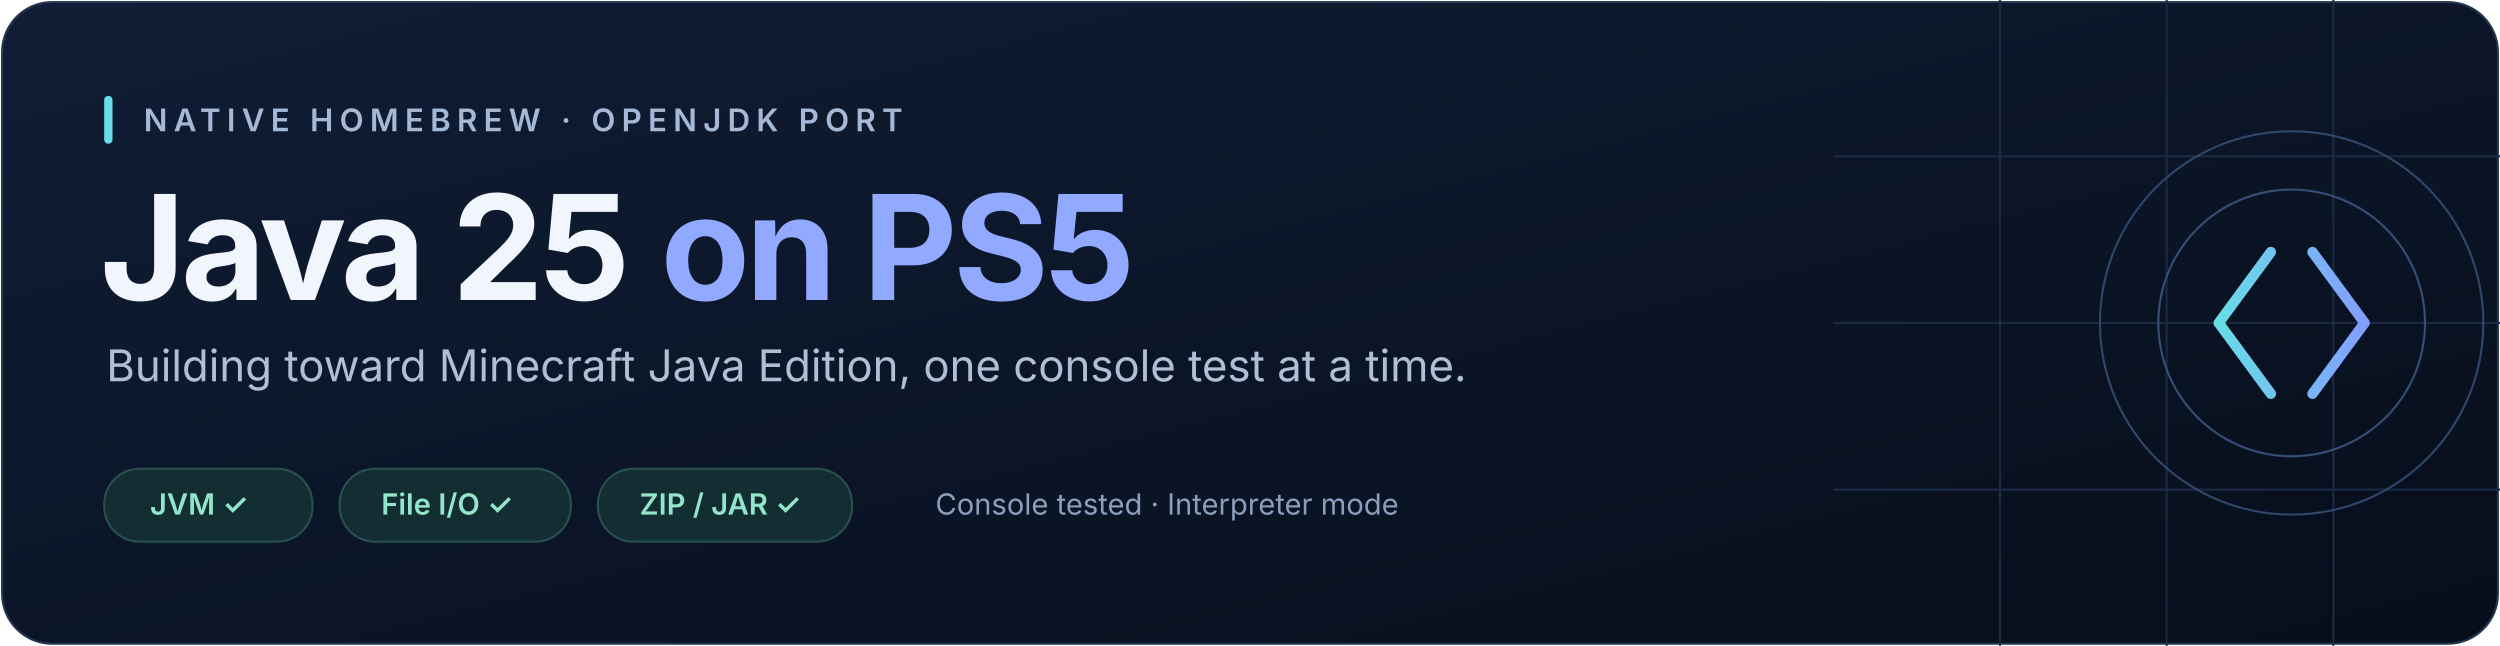
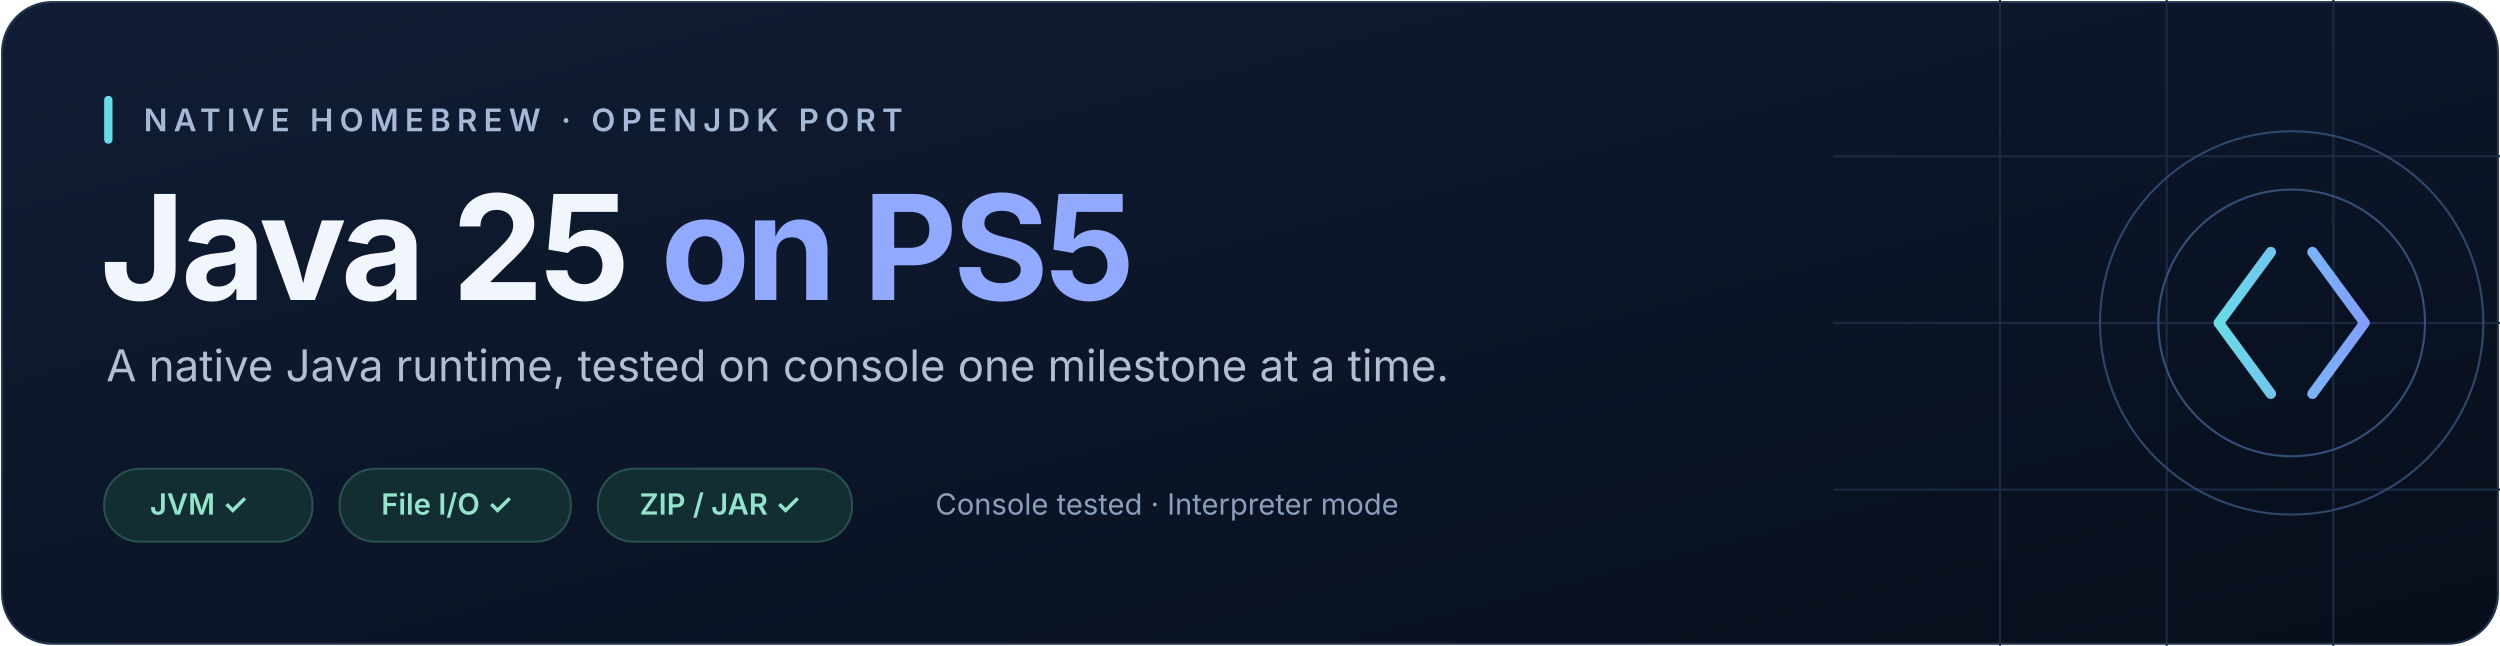
<svg xmlns="http://www.w3.org/2000/svg" width="1200" height="310" viewBox="0 0 1200 310" role="img" aria-labelledby="title description">
  <defs>
    <linearGradient id="background" x2="1" y2="1">
      <stop stop-color="#101d35" />
      <stop offset="1" stop-color="#070e1b" />
    </linearGradient>
    <linearGradient id="accent">
      <stop stop-color="#67dce7" />
      <stop offset="1" stop-color="#839eff" />
    </linearGradient>
  </defs>
  <rect x="1" y="1" width="1198" height="308" rx="24" fill="url(#background)" stroke="#253651" />
  <path d="M960 0v310M1040 0v310M1120 0v310M880 75h320M880 155h320M880 235h320" stroke="#1b2a43" stroke-width="1" />
  <circle cx="1100" cy="155" r="92" fill="none" stroke="#2e476b" stroke-width="1" />
  <circle cx="1100" cy="155" r="64" fill="none" stroke="#354f77" stroke-width="1" />
  <path d="M1090 121l-25 34 25 34M1110 121l25 34-25 34" fill="none" stroke="url(#accent)" stroke-width="5" stroke-linecap="round" stroke-linejoin="round" />
  <rect x="50" y="46" width="4" height="23" rx="2" fill="#67dce7" />
  <g font-family="Inter,Segoe UI,Arial,sans-serif">
    <text x="69" y="63" font-size="15" font-weight="600" letter-spacing="3" fill="#a5b9d7">NATIVE HOMEBREW · OPENJDK PORT</text>
    <text x="48" y="144" font-size="70" font-weight="700" letter-spacing="-2" fill="#f1f5fc">Java 25 <tspan fill="#91aaff">on PS5</tspan>
    </text>
-     <text x="51" y="183" font-size="21" fill="#b1bfd5">Building toward Minecraft Java Edition, one console test at a time.</text>
+     <text x="51" y="183" font-size="21" fill="#b1bfd5">A native Java runtime, tested on console one milestone at a time.</text>
    <g font-size="14" font-weight="600">
      <rect x="50" y="225" width="100" height="35" rx="17" fill="#132e32" stroke="#28504e" />
      <text x="72" y="247" fill="#92e4cb">JVM ✓</text>
      <rect x="163" y="225" width="111" height="35" rx="17" fill="#132e32" stroke="#28504e" />
      <text x="183" y="247" fill="#92e4cb">File I/O ✓</text>
      <rect x="287" y="225" width="122" height="35" rx="17" fill="#132e32" stroke="#28504e" />
      <text x="307" y="247" fill="#92e4cb">ZIP / JAR ✓</text>
      <text x="449" y="247" font-weight="400" fill="#8b9fbd">Console tested · Interpreter mode</text>
    </g>
  </g>
</svg>
